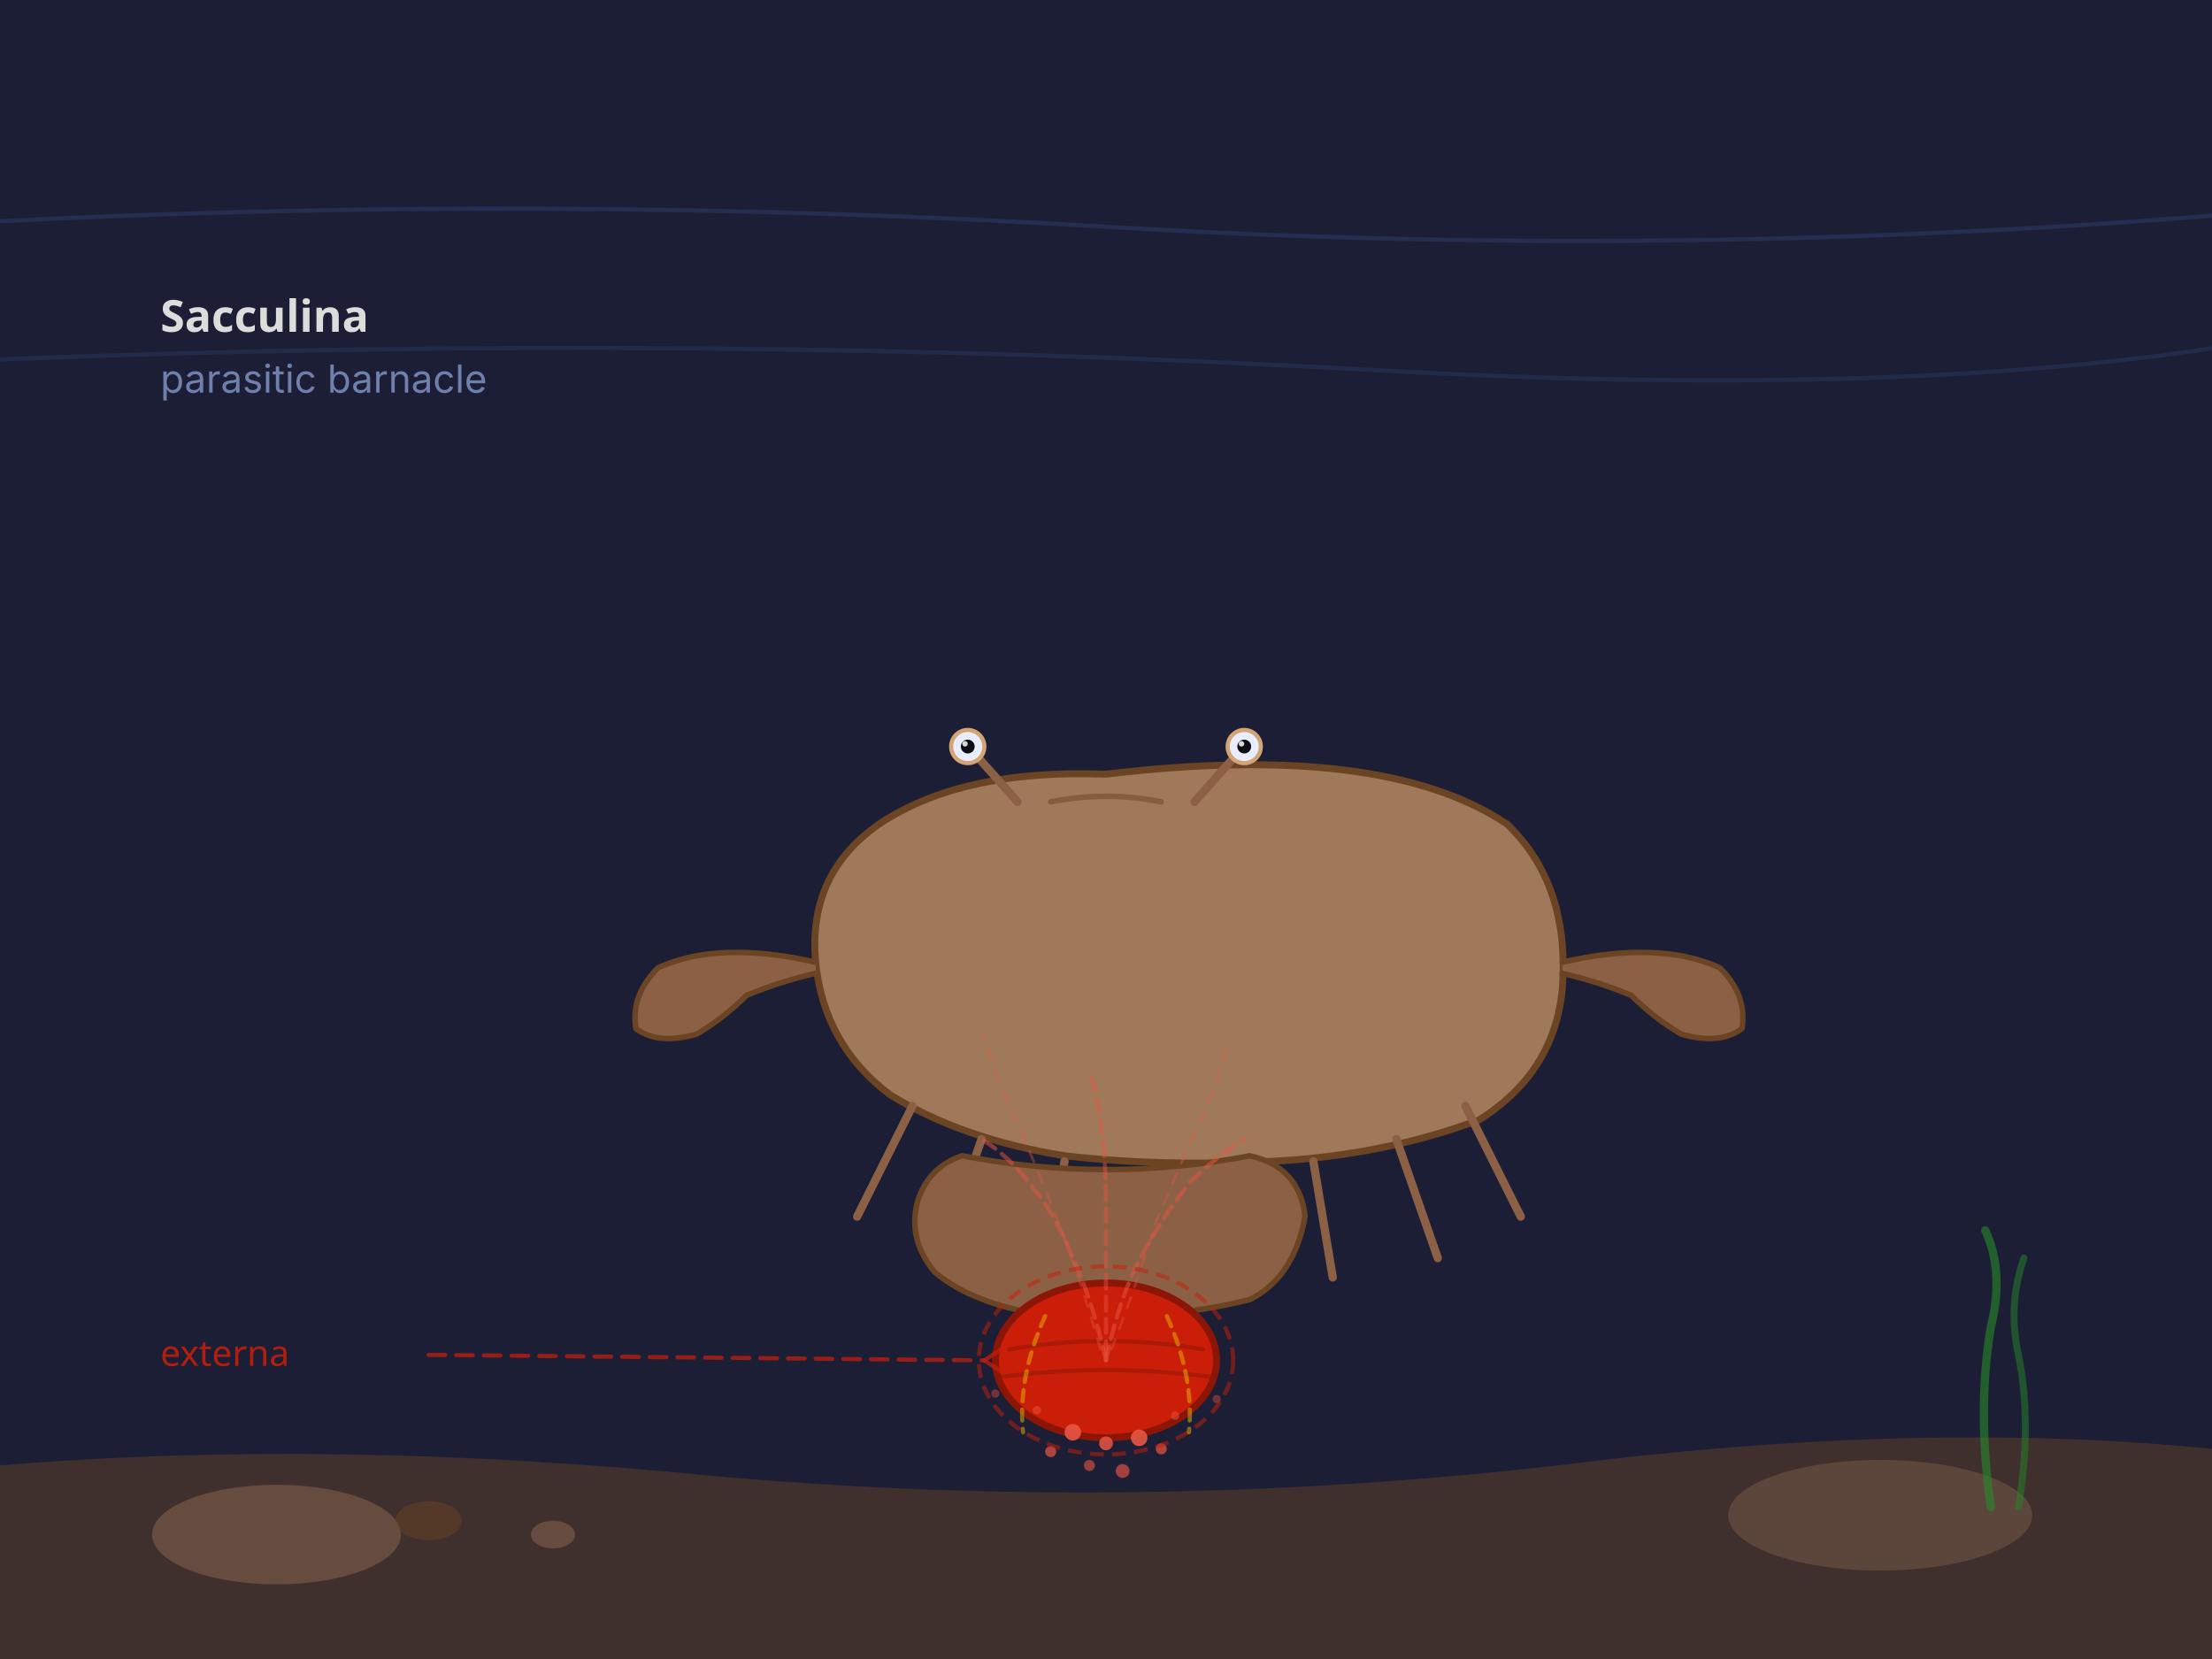
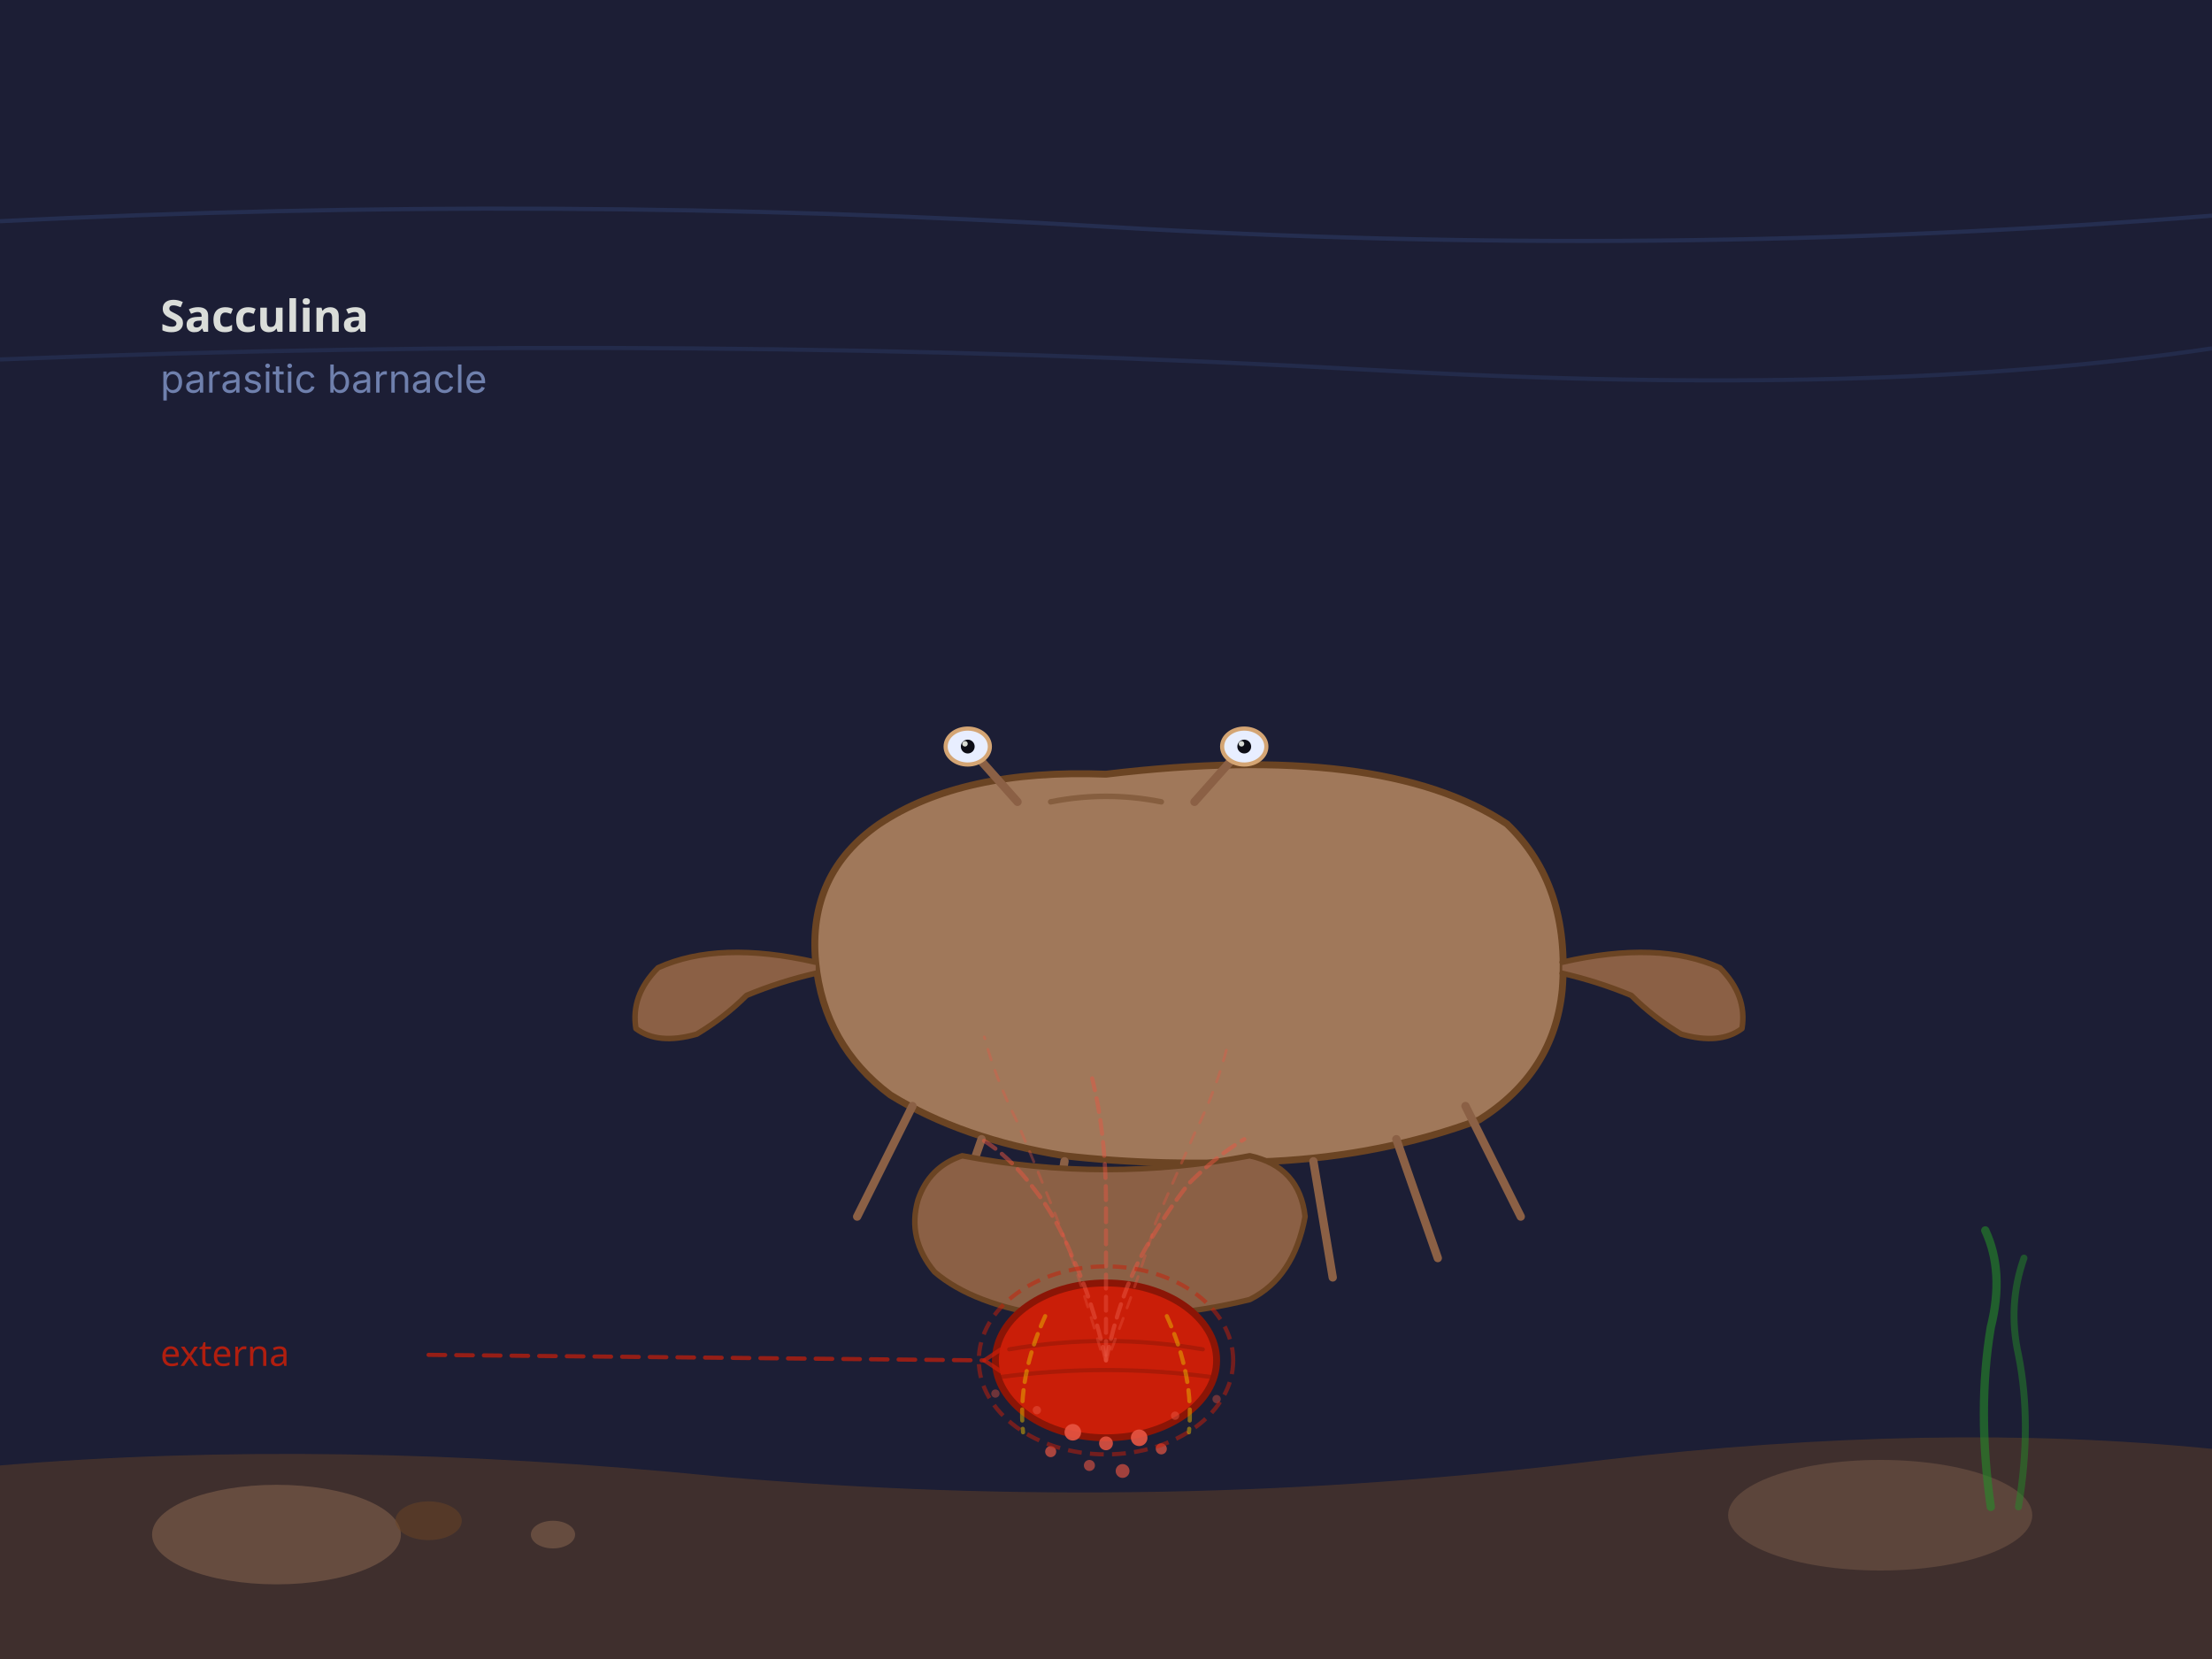
<svg xmlns="http://www.w3.org/2000/svg" viewBox="0 0 800 600" width="800" height="600">
  <g id="bg" data-label="Ocean water background, navy-midnight tones">
    <rect width="800" height="600" fill="#1C1E35" />
    <path d="M 0 80 Q 200 70 400 82 Q 600 94 800 78" stroke="#2D3E6B" stroke-width="1.5" fill="none" opacity="0.5" />
    <path d="M 0 130 Q 250 120 500 134 Q 680 144 800 126" stroke="#2D3E6B" stroke-width="1.5" fill="none" opacity="0.4" />
    <path d="M 0 530 Q 120 520 260 534 Q 420 548 580 528 Q 700 514 800 524 L 800 600 L 0 600 Z" fill="#6B4423" opacity="0.45" />
  </g>
  <g id="context" data-label="Sea floor context with stones and algae">
    <ellipse cx="100" cy="555" rx="45" ry="18" fill="#A0785A" opacity="0.4" />
    <ellipse cx="680" cy="548" rx="55" ry="20" fill="#A0785A" opacity="0.3" />
    <path d="M 720 545 Q 715 510 720 480 Q 725 460 718 445" stroke="#248A28" stroke-width="3" fill="none" opacity="0.6" stroke-linecap="round" />
    <path d="M 730 545 Q 735 515 730 490 Q 726 472 732 455" stroke="#248A28" stroke-width="2.5" fill="none" opacity="0.5" stroke-linecap="round" />
    <ellipse cx="155" cy="550" rx="12" ry="7" fill="#6B4423" opacity="0.5" />
    <ellipse cx="200" cy="555" rx="8" ry="5" fill="#A0785A" opacity="0.4" />
  </g>
  <g id="subject" data-label="Crab host with Sacculina externa sac visible on underside">
    <path d="M 400 280 Q 500 268 545 298 Q 568 320 565 358 Q 562 388 535 405 Q 500 418 460 420 Q 420 422 385 418 Q 348 412 322 396 Q 298 378 295 348 Q 292 316 318 298 Q 348 278 400 280 Z" fill="#A0785A" stroke="#6B4423" stroke-width="2.5" stroke-linecap="round" stroke-linejoin="round" />
    <path d="M 380 290 Q 400 286 420 290" stroke="#6B4423" stroke-width="2" fill="none" opacity="0.5" stroke-linecap="round" />
    <line x1="368" y1="290" x2="352" y2="272" stroke="#8B6045" stroke-width="3" stroke-linecap="round" />
-     <circle cx="350" cy="270" r="6" fill="#E8EEFF" stroke="#D4A574" stroke-width="1.5" />
+     <ellipse cx="350" cy="270" rx="8" ry="6.5" fill="#E8EEFF" stroke="#D4A574" stroke-width="1.5" />
    <circle cx="350" cy="270" r="2.5" fill="#0D0D16" />
    <circle cx="349" cy="269" r="1" fill="#FBFFF6" opacity="0.85" />
    <line x1="432" y1="290" x2="448" y2="272" stroke="#8B6045" stroke-width="3" stroke-linecap="round" />
-     <circle cx="450" cy="270" r="6" fill="#E8EEFF" stroke="#D4A574" stroke-width="1.5" />
+     <ellipse cx="450" cy="270" rx="8" ry="6.5" fill="#E8EEFF" stroke="#D4A574" stroke-width="1.5" />
    <circle cx="450" cy="270" r="2.5" fill="#0D0D16" />
    <circle cx="449" cy="269" r="1" fill="#FBFFF6" opacity="0.85" />
    <path d="M 295 348 Q 260 340 238 350 Q 228 360 230 372 Q 238 378 252 374 Q 262 368 270 360 Q 282 355 295 352" fill="#8B6045" stroke="#6B4423" stroke-width="2" stroke-linecap="round" stroke-linejoin="round" />
    <path d="M 565 348 Q 600 340 622 350 Q 632 360 630 372 Q 622 378 608 374 Q 598 368 590 360 Q 578 355 565 352" fill="#8B6045" stroke="#6B4423" stroke-width="2" stroke-linecap="round" stroke-linejoin="round" />
    <line x1="330" y1="400" x2="310" y2="440" stroke="#8B6045" stroke-width="3" stroke-linecap="round" />
    <line x1="355" y1="412" x2="340" y2="455" stroke="#8B6045" stroke-width="3" stroke-linecap="round" />
    <line x1="385" y1="420" x2="378" y2="462" stroke="#8B6045" stroke-width="3" stroke-linecap="round" />
    <line x1="530" y1="400" x2="550" y2="440" stroke="#8B6045" stroke-width="3" stroke-linecap="round" />
    <line x1="505" y1="412" x2="520" y2="455" stroke="#8B6045" stroke-width="3" stroke-linecap="round" />
    <line x1="475" y1="420" x2="482" y2="462" stroke="#8B6045" stroke-width="3" stroke-linecap="round" />
    <path d="M 348 418 Q 400 428 452 418 Q 470 422 472 440 Q 468 462 452 470 Q 420 478 380 476 Q 352 472 338 460 Q 328 448 332 434 Q 336 422 348 418 Z" fill="#8B6045" stroke="#6B4423" stroke-width="2" stroke-linecap="round" stroke-linejoin="round" />
  </g>
  <g id="detail-externa" data-label="Sacculina externa reproductive sac protruding from crab abdomen">
    <ellipse cx="400" cy="492" rx="40" ry="28" fill="#CA1E08" stroke="#8B1506" stroke-width="2.5" stroke-linecap="round" stroke-linejoin="round" />
    <path d="M 365 488 Q 400 482 435 488" stroke="#8B1506" stroke-width="1.5" fill="none" opacity="0.5" stroke-linecap="round" />
    <path d="M 362 498 Q 400 493 438 498" stroke="#8B1506" stroke-width="1.5" fill="none" opacity="0.5" stroke-linecap="round" />
    <circle cx="388" cy="518" r="3" fill="#E85542" opacity="0.9" />
    <circle cx="400" cy="522" r="2.5" fill="#E85542" opacity="0.85" />
    <circle cx="412" cy="520" r="3" fill="#E85542" opacity="0.9" />
    <circle cx="380" cy="525" r="2" fill="#E85542" opacity="0.7" />
    <circle cx="420" cy="524" r="2" fill="#E85542" opacity="0.7" />
    <circle cx="394" cy="530" r="2" fill="#E85542" opacity="0.6" />
    <circle cx="406" cy="532" r="2.5" fill="#E85542" opacity="0.65" />
    <circle cx="375" cy="510" r="1.5" fill="#E85542" opacity="0.5" />
    <circle cx="425" cy="512" r="1.5" fill="#E85542" opacity="0.5" />
    <circle cx="360" cy="504" r="1.5" fill="#E85542" opacity="0.4" />
    <circle cx="440" cy="506" r="1.5" fill="#E85542" opacity="0.4" />
  </g>
  <g id="detail-interna" data-label="Sacculina interna root tendrils invading crab body">
    <path d="M 400 492 Q 395 470 388 455 Q 382 440 374 430 Q 365 418 355 412" stroke="#E85542" stroke-width="1.5" fill="none" opacity="0.5" stroke-linecap="round" stroke-dasharray="5 3" />
    <path d="M 400 492 Q 405 468 414 452 Q 422 438 430 428 Q 440 418 450 412" stroke="#E85542" stroke-width="1.5" fill="none" opacity="0.5" stroke-linecap="round" stroke-dasharray="5 3" />
    <path d="M 398 488 Q 390 460 382 440 Q 376 425 368 406 Q 360 390 356 375" stroke="#E85542" stroke-width="1" fill="none" opacity="0.35" stroke-linecap="round" stroke-dasharray="4 4" />
    <path d="M 402 488 Q 412 462 418 442 Q 424 428 432 410 Q 440 394 444 378" stroke="#E85542" stroke-width="1" fill="none" opacity="0.35" stroke-linecap="round" stroke-dasharray="4 4" />
    <path d="M 400 490 Q 400 460 400 435 Q 400 410 395 390" stroke="#E85542" stroke-width="1.5" fill="none" opacity="0.45" stroke-linecap="round" stroke-dasharray="5 3" />
  </g>
  <g id="label" data-label="Species identification label">
    <text x="58" y="120" font-family="Barlow, system-ui, sans-serif" font-size="16" font-weight="700" fill="#FBFFF6" opacity="0.85">Sacculina</text>
    <text x="58" y="142" font-family="Inter, system-ui, sans-serif" font-size="14" fill="#8BA0D6" opacity="0.75">parasitic barnacle</text>
  </g>
  <g id="overlay" data-label="Annotation arrows pointing to externa sac and interna roots">
    <line x1="155" y1="490" x2="356" y2="492" stroke="#CA1E08" stroke-width="1.5" stroke-dasharray="6 4" stroke-linecap="round" opacity="0.7" />
    <polyline points="362,488 356,492 362,496" fill="none" stroke="#CA1E08" stroke-width="1.5" stroke-linecap="round" stroke-linejoin="round" opacity="0.7" />
    <text x="58" y="494" font-family="Barlow, system-ui, sans-serif" font-size="13" fill="#CA1E08" opacity="0.85">externa</text>
    <ellipse cx="400" cy="492" rx="46" ry="34" fill="none" stroke="#CA1E08" stroke-width="1.5" stroke-dasharray="5 3" opacity="0.5" />
    <path d="M 378 476 Q 368 498 370 518" stroke="#E6B800" stroke-width="1.5" fill="none" opacity="0.5" stroke-dasharray="4 3" stroke-linecap="round" />
    <path d="M 422 476 Q 432 498 430 518" stroke="#E6B800" stroke-width="1.5" fill="none" opacity="0.5" stroke-dasharray="4 3" stroke-linecap="round" />
  </g>
</svg>
